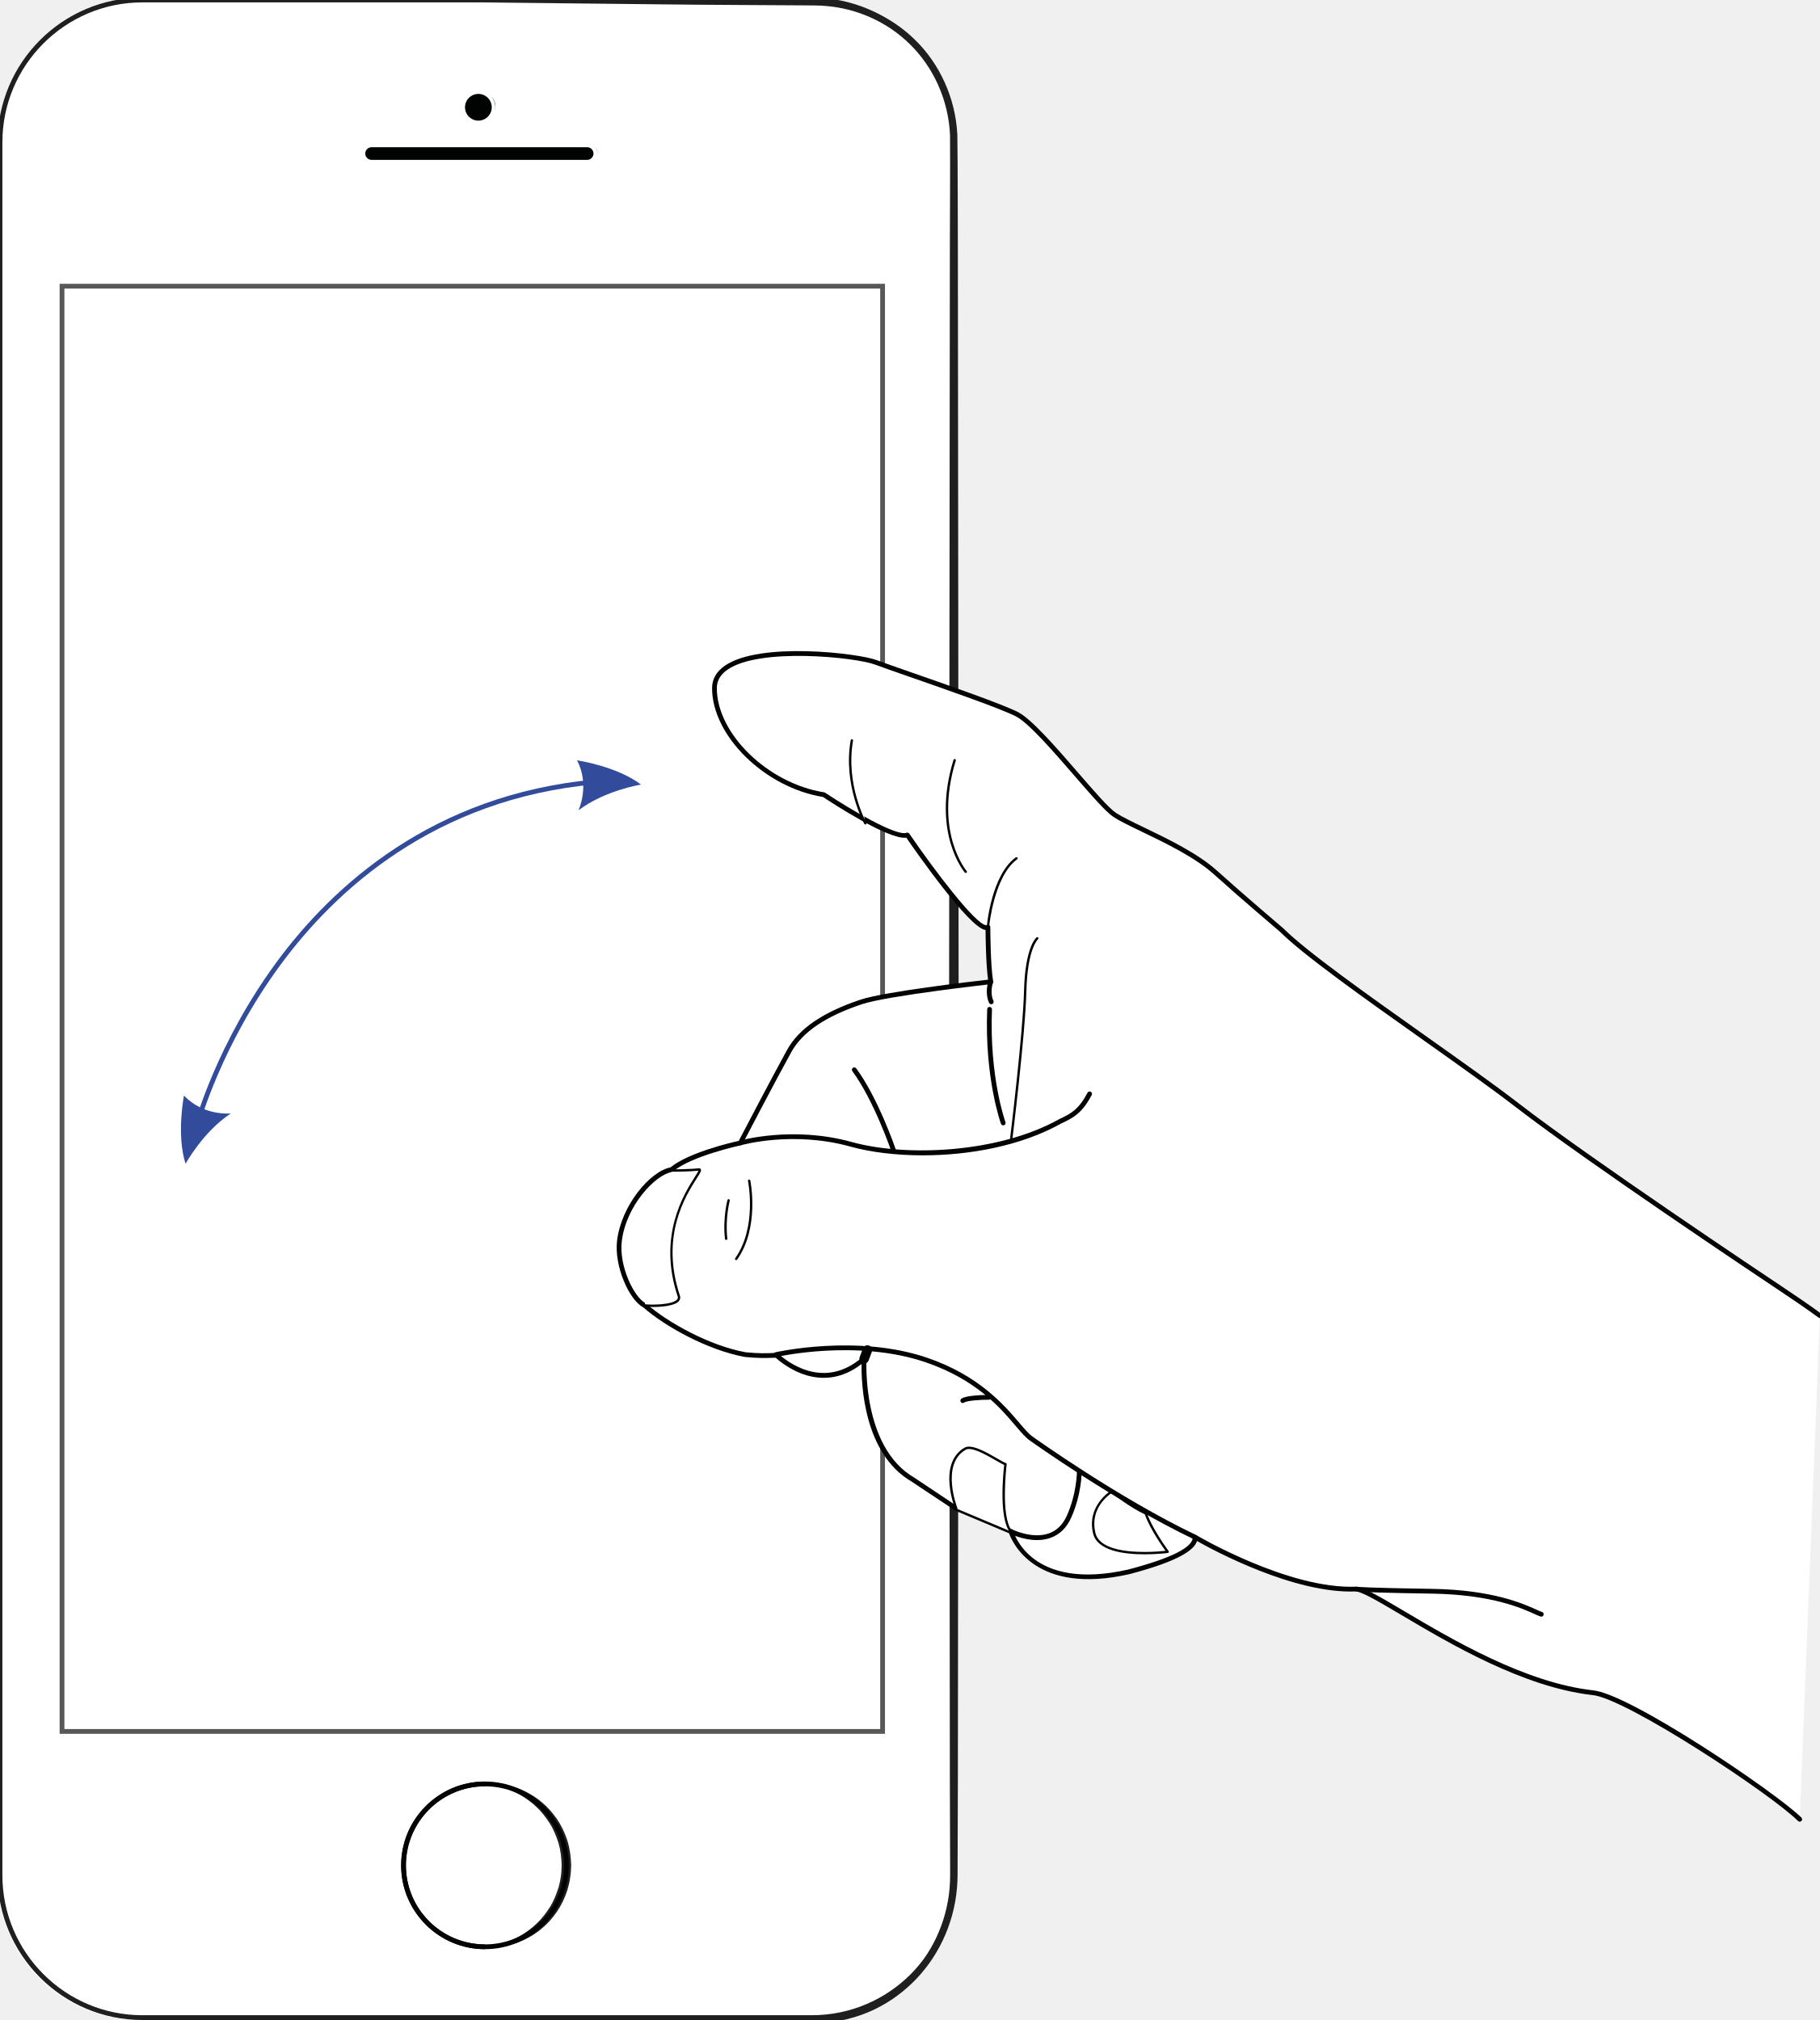
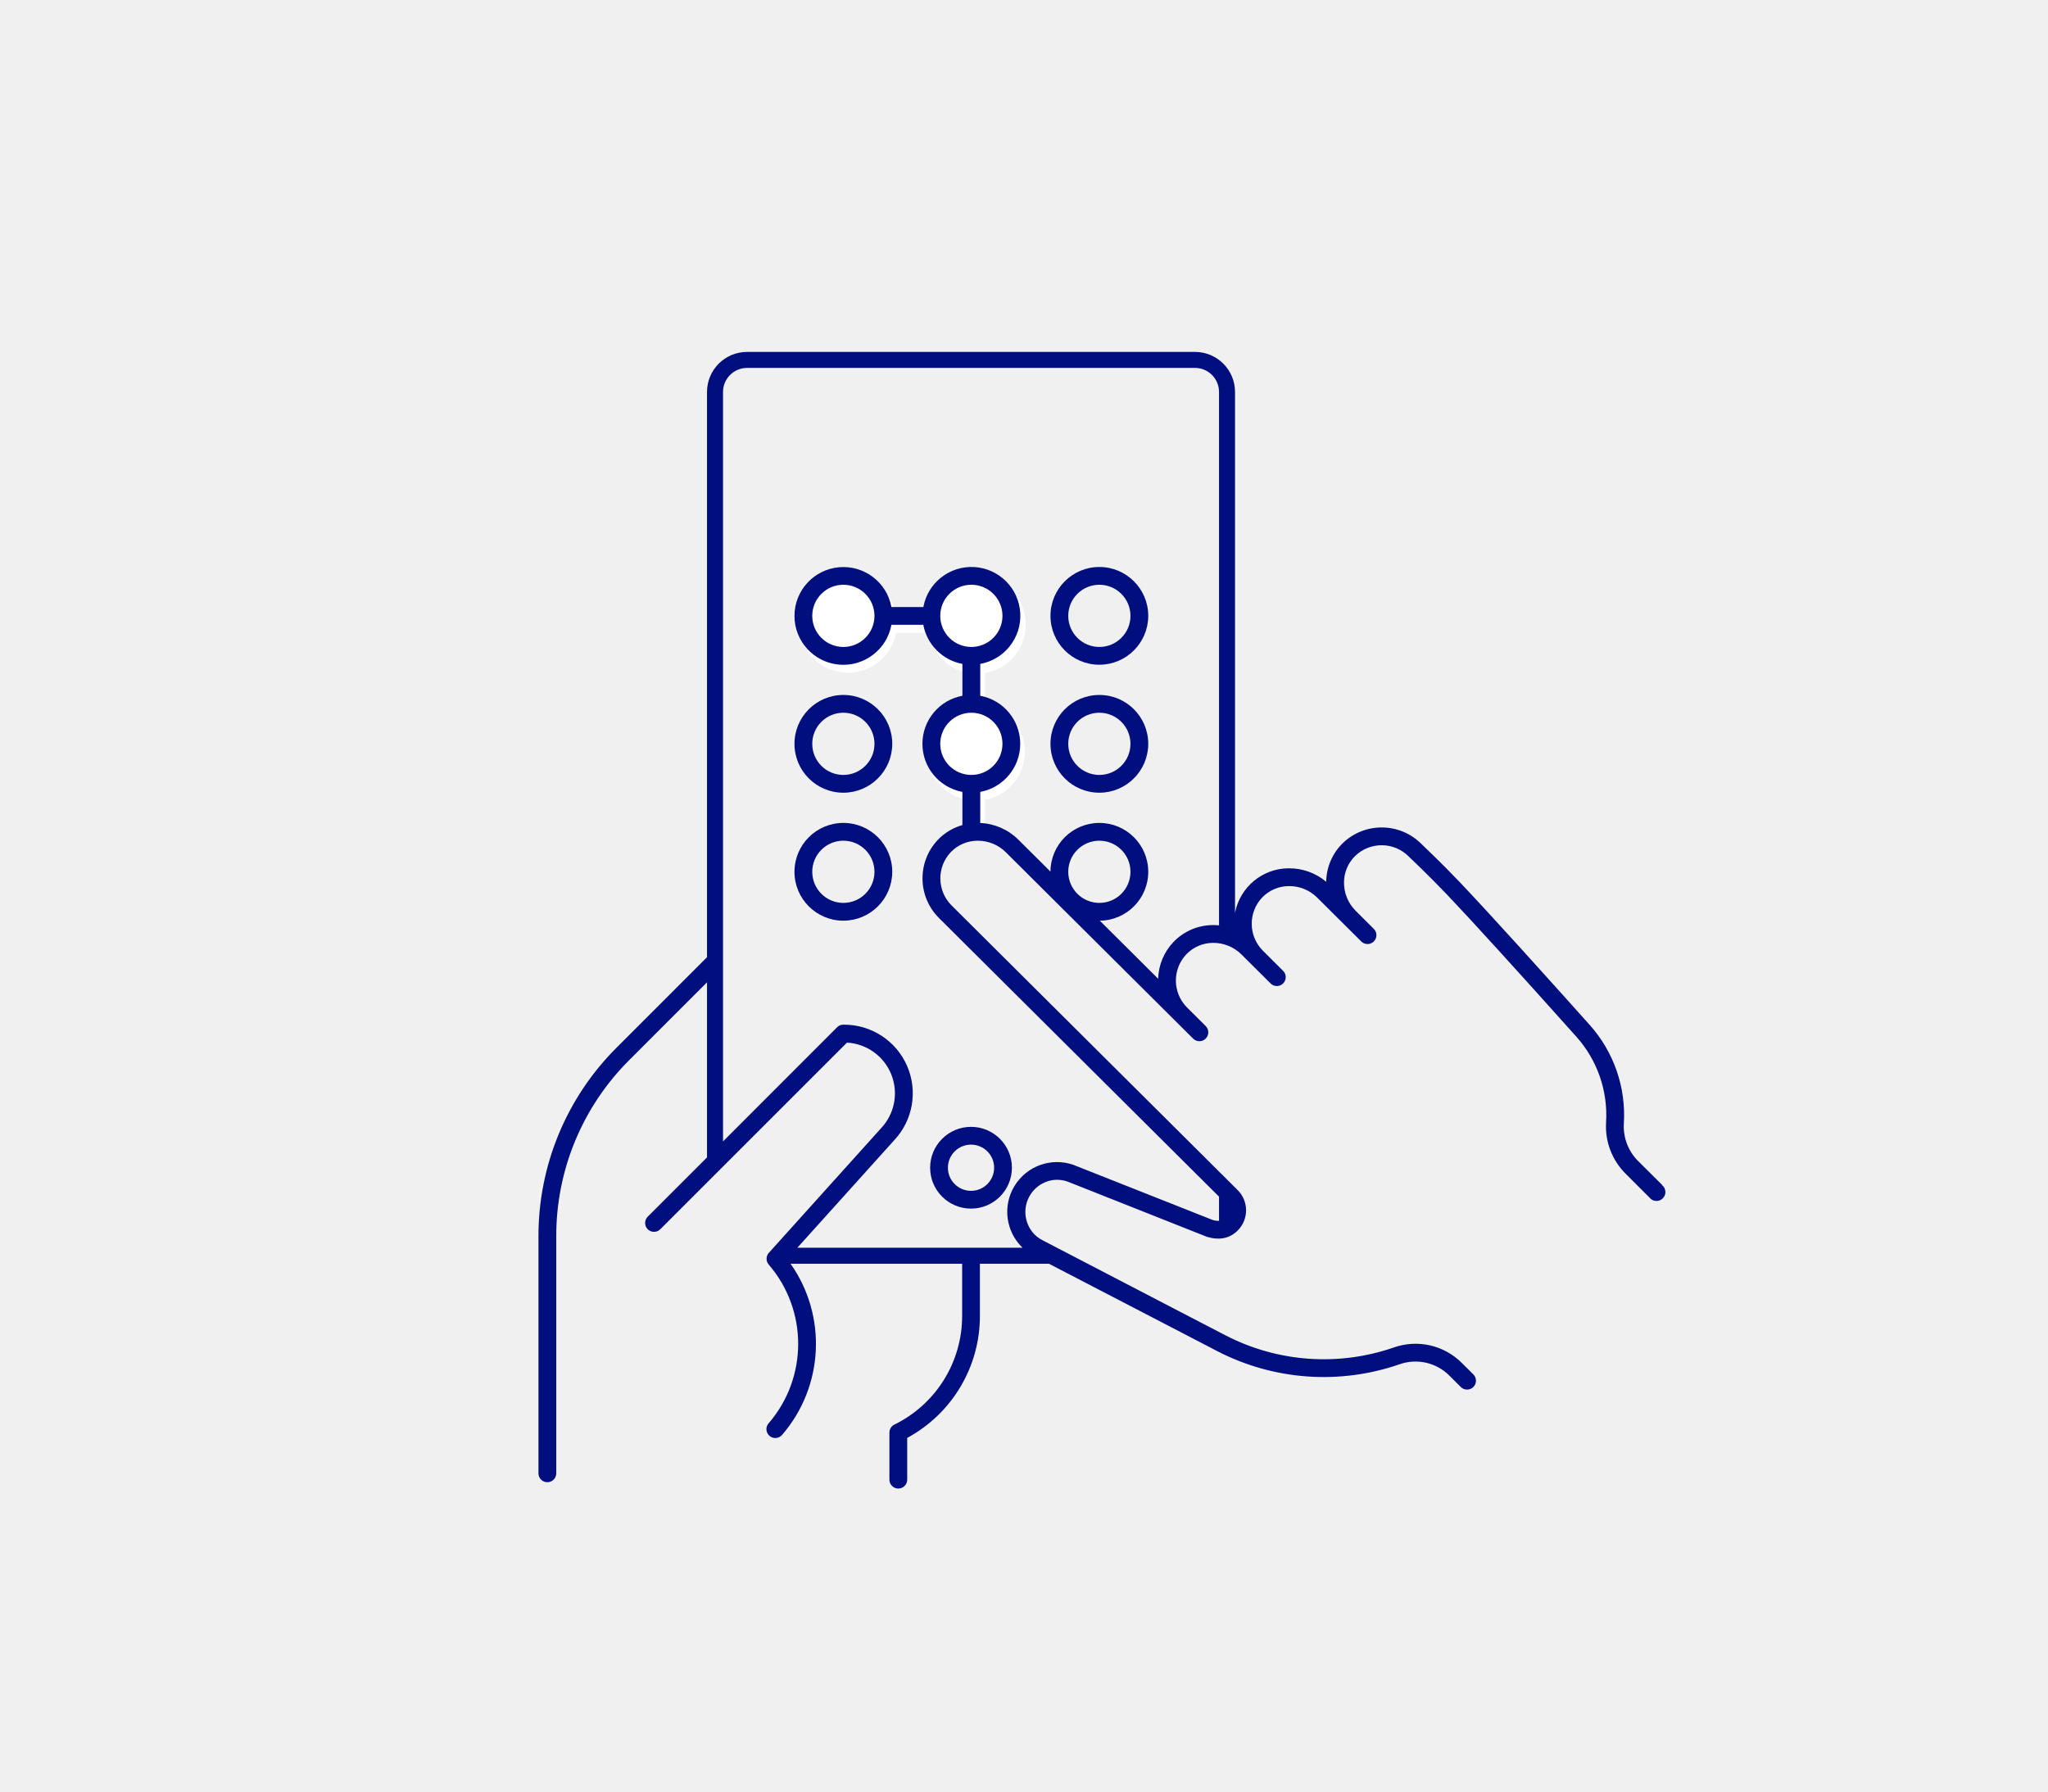
- <svg xmlns="http://www.w3.org/2000/svg" version="1.1" id="Ebene_1" x="0px" y="0px" width="381.464px" height="423.5px" viewBox="0 0 381.464 423.5" enable-background="new 0 0 381.464 423.5" xml:space="preserve">
-   <g>
-     <g>
-       <path fill="#FFFFFF" d="M199.5,393.658c0,16.481-13.361,29.842-29.842,29.842H29.342C12.861,423.5-0.5,410.14-0.5,393.658V30.342    C-0.5,13.861,12.861,0.5,29.342,0.5h140.316c16.481,0,29.842,13.361,29.842,29.842V393.658z" />
-       <path fill="#1F1F1F" d="M170.158,423.5H29.842c-16.73,0-30.342-13.611-30.342-30.342V29.842C-0.5,13.111,13.111-0.5,29.842-0.5    h140.316c16.73,0,30.342,13.611,30.342,30.342v363.316C200.5,409.889,186.889,423.5,170.158,423.5z M29.842,0.5    C13.663,0.5,0.5,13.663,0.5,29.842v363.316c0,16.179,13.163,29.342,29.342,29.342h140.316c16.179,0,29.342-13.163,29.342-29.342    V29.842c0-16.179-13.163-29.342-29.342-29.342H29.842z" />
-     </g>
-     <path fill="#1F1F1F" d="M99.94,0.5c0,0,9.347-0.098,25.705-0.27c8.179-0.07,18.11-0.225,29.502-0.275   c2.848-0.017,5.788-0.034,8.813-0.052c1.513-0.009,3.048-0.018,4.604-0.027c0.783-0.001,1.571-0.003,2.365-0.005l1.187,0.025   l1.227,0.084c6.495,0.505,13.238,3.262,18.388,8.307c5.172,4.986,8.569,12.235,8.939,19.992c0.099,7.632,0.066,15.393,0.107,23.442   c0.017,16.065,0.035,33.007,0.054,50.534c0.034,35.053,0.07,72.442,0.107,109.831c-0.036,37.389-0.072,74.779-0.106,109.831   c-0.019,17.526-0.036,34.469-0.052,50.534c-0.013,4.017-0.024,7.979-0.036,11.881c-0.006,1.951-0.012,3.888-0.018,5.809   c-0.019,1.922,0.044,3.81-0.141,5.773c-0.679,7.736-4.2,14.853-9.371,19.827c-2.575,2.497-5.53,4.495-8.669,5.889   c-3.144,1.378-6.445,2.209-9.706,2.422c-1.642,0.126-3.229,0.077-4.776,0.073c-1.556-0.01-3.09-0.019-4.604-0.027   c-3.026-0.018-5.965-0.035-8.813-0.052c-11.392-0.051-21.324-0.205-29.502-0.275c-16.358-0.172-25.705-0.27-25.705-0.27   s9.347-0.098,25.705-0.27c8.179-0.07,18.11-0.225,29.502-0.275c2.848-0.017,5.788-0.034,8.813-0.052   c1.513-0.009,3.048-0.018,4.604-0.027c1.563-0.016,3.134,0.015,4.679-0.111c3.117-0.223,6.261-1.036,9.251-2.367   c2.986-1.347,5.792-3.27,8.235-5.666c4.906-4.771,8.22-11.592,8.821-18.941c0.164-1.802,0.096-3.733,0.103-5.65   c-0.006-1.921-0.012-3.857-0.018-5.809c-0.012-3.902-0.023-7.864-0.036-11.881c-0.016-16.065-0.033-33.008-0.052-50.534   c-0.034-35.052-0.07-72.441-0.106-109.831c0.037-37.389,0.073-74.778,0.107-109.831c0.019-17.526,0.037-34.468,0.054-50.534   c0.008-8.016,0.083-15.885,0.033-23.367c-0.31-7.383-3.494-14.283-8.389-19.062c-4.872-4.831-11.296-7.507-17.507-8.027   l-1.155-0.088l-1.186-0.032c-0.783-0.007-1.561-0.014-2.333-0.021c-1.556-0.009-3.09-0.018-4.604-0.027   c-3.026-0.018-5.965-0.035-8.813-0.052c-11.392-0.05-21.324-0.205-29.502-0.275C109.288,0.598,99.94,0.5,99.94,0.5z" />
-     <g>
-       <circle fill="#1F1F1F" cx="101.164" cy="22.212" r="3.175" />
-       <path fill="#FFFFFF" d="M101.163,25.887c-2.026,0-3.674-1.648-3.674-3.675s1.648-3.675,3.674-3.675    c2.027,0,3.676,1.648,3.676,3.675S103.19,25.887,101.163,25.887z M101.163,19.537c-1.474,0-2.674,1.2-2.674,2.675    s1.2,2.675,2.674,2.675c1.476,0,2.676-1.2,2.676-2.675S102.639,19.537,101.163,19.537z" />
-     </g>
-     <g>
-       <path fill="#1F1F1F" d="M123.966,33.66h-45.19c-0.962,0-1.75-0.788-1.75-1.75l0,0c0-0.963,0.788-1.75,1.75-1.75h45.19    c0.963,0,1.75,0.787,1.75,1.75l0,0C125.716,32.872,124.929,33.66,123.966,33.66z" />
-       <path fill="#FFFFFF" d="M123.966,34.16h-45.19c-1.241,0-2.25-1.009-2.25-2.25s1.009-2.25,2.25-2.25h45.19    c1.241,0,2.25,1.009,2.25,2.25S125.207,34.16,123.966,34.16z M78.775,30.66c-0.689,0-1.25,0.561-1.25,1.25s0.561,1.25,1.25,1.25    h45.19c0.689,0,1.25-0.561,1.25-1.25s-0.561-1.25-1.25-1.25H78.775z" />
-     </g>
-     <g>
-       <circle fill="#010202" cx="100.273" cy="22.492" r="3.175" />
-       <path fill="#FFFFFF" d="M100.273,26.039c-1.956,0-3.548-1.591-3.548-3.547c0-1.957,1.592-3.549,3.548-3.549    s3.548,1.592,3.548,3.549C103.821,24.448,102.229,26.039,100.273,26.039z M100.273,19.689c-1.545,0-2.802,1.257-2.802,2.803    c0,1.544,1.257,2.801,2.802,2.801s2.802-1.256,2.802-2.801C103.075,20.947,101.818,19.689,100.273,19.689z" />
-     </g>
-     <g>
-       <path fill="#010202" d="M123.076,33.939h-45.19c-0.963,0-1.75-0.787-1.75-1.75l0,0c0-0.963,0.787-1.75,1.75-1.75h45.19    c0.962,0,1.75,0.787,1.75,1.75l0,0C124.826,33.152,124.038,33.939,123.076,33.939z" />
-       <path fill="#FFFFFF" d="M123.076,34.366h-45.19c-1.2,0-2.176-0.976-2.176-2.176s0.976-2.176,2.176-2.176h45.19    c1.2,0,2.176,0.976,2.176,2.176S124.276,34.366,123.076,34.366z M77.886,30.866c-0.73,0-1.324,0.594-1.324,1.324    s0.594,1.324,1.324,1.324h45.19c0.73,0,1.324-0.594,1.324-1.324s-0.594-1.324-1.324-1.324H77.886z" />
-     </g>
-     <g>
-       <path fill="#1F1F1F" d="M101.655,374.006c0,0,0.21-0.008,0.604-0.023c0.396,0.008,0.969-0.094,1.711-0.001    c0.374,0.031,0.788,0.065,1.238,0.104c0.443,0.084,0.923,0.176,1.436,0.272c0.511,0.11,1.037,0.298,1.605,0.46    c0.563,0.177,1.119,0.457,1.723,0.702c0.574,0.3,1.18,0.612,1.778,0.982c0.576,0.402,1.201,0.79,1.755,1.299    c1.179,0.937,2.242,2.143,3.188,3.493c0.938,1.362,1.688,2.919,2.228,4.576c0.512,1.671,0.755,3.438,0.806,5.209    c-0.066,0.95-0.046,1.666-0.227,2.615c-0.108,0.913-0.353,1.752-0.578,2.594c-0.536,1.659-1.29,3.216-2.227,4.577    c-0.946,1.352-2.008,2.559-3.188,3.495c-0.554,0.509-1.18,0.895-1.755,1.299c-0.599,0.369-1.205,0.683-1.779,0.982    c-0.604,0.244-1.161,0.524-1.724,0.702c-0.569,0.161-1.095,0.349-1.606,0.458c-0.513,0.098-0.992,0.189-1.436,0.273    c-0.448,0.037-0.86,0.071-1.231,0.103c-0.737,0.092-1.327-0.009-1.719-0.002c-0.394-0.016-0.604-0.023-0.604-0.023    s0.208-0.029,0.6-0.085c0.388-0.072,0.963-0.095,1.669-0.284c0.352-0.083,0.742-0.175,1.167-0.275    c0.413-0.136,0.858-0.282,1.335-0.439c0.472-0.163,0.949-0.405,1.461-0.62c0.506-0.23,1.008-0.538,1.544-0.819    c1.025-0.654,2.099-1.413,3.082-2.383c1.021-0.929,1.892-2.103,2.708-3.343c0.808-1.258,1.373-2.696,1.853-4.172    c0.188-0.756,0.399-1.518,0.475-2.269c0.149-0.693,0.129-1.663,0.18-2.384c-0.028-1.578-0.219-3.155-0.654-4.652    c-0.477-1.477-1.045-2.915-1.852-4.173c-0.816-1.24-1.685-2.416-2.707-3.344c-0.984-0.969-2.057-1.73-3.083-2.384    c-0.537-0.28-1.039-0.587-1.545-0.818c-0.512-0.215-0.99-0.457-1.461-0.62c-0.477-0.157-0.923-0.304-1.335-0.439    c-0.422-0.1-0.81-0.191-1.16-0.273c-0.701-0.189-1.292-0.213-1.677-0.285C101.863,374.035,101.655,374.006,101.655,374.006z" />
-       <g>
-         <path fill="#FFFFFF" d="M101.655,408.152c-9.429,0-17.072-7.645-17.072-17.072c0-9.43,7.644-17.074,17.072-17.074" />
-         <path fill="#1F1F1F" d="M101.655,408.652c-9.689,0-17.572-7.883-17.572-17.572c0-9.69,7.883-17.574,17.572-17.574v1     c-9.138,0-16.572,7.436-16.572,16.574c0,9.138,7.434,16.572,16.572,16.572V408.652z" />
-       </g>
-     </g>
-     <path fill="#585857" d="M185.5,363.5h-173v-304h173V363.5z M13.5,362.5h171v-302h-171V362.5z" />
-     <g>
-       <path fill="#010202" d="M101.655,408.652c-9.69,0-17.573-7.883-17.573-17.572c0-9.69,7.883-17.574,17.573-17.574    s17.573,7.884,17.573,17.574C119.229,400.77,111.345,408.652,101.655,408.652z M101.655,374.506    c-9.139,0-16.573,7.436-16.573,16.574c0,9.138,7.435,16.572,16.573,16.572s16.573-7.435,16.573-16.572    C118.229,381.941,110.794,374.506,101.655,374.506z" />
-     </g>
-     <g>
-       <path fill="#FFFFFF" d="M381.464,275.825c0,0-2.414-1.81-7.844-5.43c-11.147-7.432-42.238-28.36-55.513-38.618    c-13.275-10.259-41.635-28.965-49.481-36.81c0,0-7.844-6.637-13.877-12.067c-6.033-5.43-17.5-9.654-21.12-12.068    c-3.621-2.412-15.688-18.703-20.515-21.117c-4.828-2.416-24.74-9.053-29.568-10.863c-4.826-1.81-33.79-4.827-33.79,5.432    c0,10.258,11.464,20.518,22.93,22.326c0,0,14.48,9.652,17.498,8.447c0,0,14.48,21.118,16.896,19.309c0,0,0,7.844,0.604,11.466    c0,0-21.723,2.413-27.152,4.223c-5.433,1.812-12.068,4.829-15.086,10.26c-3.018,5.43-10.258,19.309-10.258,19.309    s-10.459,2.23-14.425,5.589c-3.956,0.661-10.03,7.634-10.919,14.928c-0.651,5.347,2.599,12.232,5.267,13.525    c4.479,3.961,13.43,8.946,21.104,10.334c4.593,0.46,6.39-0.018,6.66,0.229c1.805,1.658,9.861,7.998,18.26,0.652    c0,0-1.207,18.704,10.258,25.342c5.429,3.619,9.051,6.034,9.051,6.034l11.464,4.827c0,0,3.622,13.275,24.741,8.448    c11.465-3.018,13.878-5.431,13.878-7.241c0,0,19.309,11.464,33.791,10.861c4.828,0.603,28.362,19.309,49.48,21.722    c7.24,0.604,38.014,21.12,43.443,26.552" />
-       <path fill="#020303" d="M377.239,381.924c-0.128,0-0.256-0.049-0.354-0.146c-5.661-5.663-36.194-25.829-43.132-26.407    c-14.459-1.651-29.804-10.737-39.958-16.75c-4.523-2.678-8.096-4.793-9.542-4.974c-12.925,0.555-29.879-8.605-33.351-10.563    c-0.537,1.69-3.192,4.052-14.13,6.931c-19.755,4.522-24.626-6.745-25.271-8.559l-11.255-4.739l-9.134-6.079    c-10.073-5.831-10.588-20.46-10.52-24.667c-8.436,6.511-16.289,0.229-17.991-1.313c-0.137-0.01-0.466,0-0.785,0.013    c-0.98,0.04-2.806,0.111-5.654-0.174c-7.789-1.406-16.777-6.403-21.335-10.413c-2.911-1.491-6.136-8.625-5.481-14.004    c0.893-7.326,6.859-14.482,11.196-15.336c3.795-3.113,12.718-5.204,14.309-5.559c0.915-1.753,7.371-14.102,10.156-19.113    c2.463-4.434,7.489-7.865,15.365-10.491c5.015-1.671,23.335-3.801,26.738-4.188c-0.442-3.184-0.517-8.608-0.528-10.424    c-0.031-0.003-0.062-0.007-0.095-0.013c-3.443-0.567-14.503-16.405-16.521-19.333c-3.676,0.504-15.658-7.335-17.467-8.537    c-12.178-1.975-23.243-12.817-23.243-22.803c0-1.897,0.9-3.483,2.675-4.713c7.374-5.11,28.014-2.603,31.791-1.187    c1.415,0.531,4.188,1.497,7.398,2.617c7.926,2.763,18.782,6.548,22.218,8.268c2.85,1.425,8.033,7.409,12.607,12.688    c3.326,3.839,6.467,7.465,7.961,8.46c1.202,0.802,3.348,1.835,5.833,3.033c5.039,2.428,11.31,5.449,15.345,9.08    c5.958,5.363,13.786,11.991,13.865,12.057c4.874,4.871,17.543,13.85,29.795,22.533c7.523,5.332,14.63,10.369,19.669,14.263    c14.734,11.386,51.357,35.846,55.484,38.598c5.379,3.586,7.842,5.428,7.866,5.445c0.221,0.166,0.266,0.479,0.101,0.7    c-0.167,0.222-0.48,0.266-0.7,0.101c-0.024-0.019-2.47-1.846-7.821-5.414c-4.13-2.754-40.779-27.231-55.541-38.639    c-5.022-3.881-12.121-8.912-19.636-14.238c-12.286-8.707-24.99-17.711-29.894-22.613c-0.048-0.038-7.888-6.676-13.858-12.049    c-3.928-3.535-10.128-6.522-15.109-8.922c-2.519-1.213-4.693-2.261-5.953-3.102c-1.606-1.07-4.645-4.577-8.162-8.637    c-4.513-5.209-9.627-11.112-12.299-12.449c-3.379-1.691-14.199-5.463-22.101-8.218c-3.216-1.122-5.994-2.09-7.42-2.625    c-3.976-1.492-24.066-3.643-30.87,1.072c-1.51,1.046-2.245,2.319-2.245,3.891c0,9.568,10.728,19.974,22.508,21.833    c0.071,0.011,0.139,0.038,0.199,0.078c5.514,3.675,15.011,9.2,17.035,8.399c0.217-0.087,0.465-0.011,0.598,0.182    c5.142,7.5,13.662,18.8,16.053,19.195c0.069,0.011,0.117,0.007,0.13-0.003c0.15-0.113,0.354-0.132,0.523-0.047    c0.169,0.085,0.276,0.258,0.276,0.447c0,0.078,0.007,7.844,0.597,11.384c0.022,0.135-0.012,0.274-0.095,0.384    c-0.082,0.109-0.207,0.18-0.343,0.195c-0.217,0.024-21.732,2.428-27.05,4.2c-7.627,2.543-12.471,5.824-14.807,10.029    c-2.98,5.361-10.179,19.158-10.251,19.297c-0.069,0.132-0.193,0.227-0.339,0.258c-0.104,0.021-10.382,2.243-14.206,5.481    c-0.069,0.058-0.152,0.097-0.241,0.111c-3.509,0.586-9.601,7.075-10.505,14.495c-0.649,5.33,2.65,11.882,4.989,13.015    c0.041,0.021,0.079,0.046,0.113,0.075c4.441,3.928,13.262,8.843,20.861,10.217c2.74,0.273,4.453,0.206,5.476,0.164    c0.834-0.032,1.176-0.047,1.432,0.187c1.495,1.373,9.358,7.85,17.594,0.646c0.151-0.135,0.369-0.163,0.55-0.072    c0.181,0.089,0.291,0.278,0.278,0.48c-0.012,0.184-1.051,18.474,10.01,24.877l9.077,6.051l11.381,4.782    c0.141,0.06,0.247,0.181,0.288,0.328c0.144,0.522,3.777,12.747,24.147,8.094c8.945-2.354,13.489-4.629,13.489-6.754    c0-0.18,0.097-0.346,0.253-0.435c0.155-0.09,0.349-0.088,0.502,0.005c0.192,0.113,19.369,11.403,33.516,10.791    c1.735,0.21,5.207,2.266,10.011,5.109c10.08,5.969,25.314,14.989,39.547,16.615c7.713,0.643,38.63,21.583,43.74,26.695    c0.195,0.195,0.195,0.512,0,0.707C377.495,381.875,377.367,381.924,377.239,381.924z" />
-     </g>
-     <g>
-       <path fill="#FFFFFF" d="M284.315,333.15c0,0,0.63,0.228,15.791,0.458c15.158,0.229,21.357,4.364,22.965,4.823" />
-       <path fill="#020303" d="M323.071,338.932c-0.045,0-0.092-0.006-0.138-0.02c-0.304-0.087-0.714-0.272-1.282-0.529    c-2.704-1.223-9.036-4.086-21.553-4.274c-9.546-0.146-15.51-0.327-15.953-0.487c-0.26-0.095-0.395-0.381-0.301-0.641    c0.088-0.242,0.349-0.377,0.587-0.316c0.166,0.028,1.831,0.233,15.683,0.444c12.724,0.191,19.188,3.115,21.949,4.363    c0.509,0.23,0.911,0.412,1.146,0.479c0.265,0.075,0.419,0.353,0.343,0.618C323.489,338.789,323.289,338.932,323.071,338.932z" />
-     </g>
-     <g>
-       <path fill="#FFFFFF" d="M140.825,245.412c0,0,3.558,0,5.625-0.229c2.068-0.231-9.877,9.646-4.135,26.641    c0.46,2.068-5.827,2.068-7.206,1.84" />
-       <path fill="#020303" d="M136.906,274.013c-0.822,0-1.504-0.047-1.838-0.102c-0.136-0.023-0.228-0.151-0.206-0.288    c0.022-0.136,0.149-0.225,0.288-0.206c1.302,0.217,5.724,0.144,6.742-0.932c0.174-0.184,0.23-0.376,0.179-0.606    c-4.315-12.768,1.4-21.727,3.552-25.1c0.338-0.53,0.686-1.076,0.79-1.336c-2.123,0.216-5.553,0.219-5.588,0.219    c-0.138,0-0.25-0.112-0.25-0.25s0.112-0.25,0.25-0.25c0.036,0,3.568-0.003,5.598-0.227c0.272-0.033,0.403,0.077,0.463,0.175    c0.195,0.313-0.087,0.756-0.841,1.938c-2.315,3.63-7.738,12.131-3.493,24.696c0.094,0.417-0.011,0.783-0.297,1.085    C141.364,273.771,138.773,274.013,136.906,274.013z" />
-     </g>
-     <g>
-       <path fill="#FFFFFF" d="M200.441,316.255c0,0-3.691-9.288,1.822-12.505c1.837-1.146,7.12,2.758,8.497,3.217    c0,0-1.384,11.005,1.145,14.115" />
-       <path fill="#020303" d="M211.905,321.332c-0.072,0-0.145-0.031-0.194-0.093c-2.409-2.963-1.401-12.569-1.222-14.109    c-0.417-0.178-1.027-0.529-1.771-0.958c-2.042-1.178-5.132-2.951-6.322-2.21c-5.271,3.075-1.759,12.109-1.723,12.2    c0.051,0.129-0.012,0.274-0.141,0.325c-0.13,0.05-0.273-0.013-0.324-0.14c-0.038-0.097-0.939-2.388-1.173-5.117    c-0.314-3.668,0.758-6.329,3.102-7.696c1.445-0.901,4.558,0.895,6.831,2.205c0.81,0.467,1.509,0.87,1.871,0.99    c0.113,0.038,0.184,0.15,0.169,0.269c-0.014,0.109-1.342,10.935,1.091,13.927c0.087,0.106,0.07,0.264-0.037,0.352    C212.017,321.313,211.961,321.332,211.905,321.332z" />
-     </g>
-     <g>
-       <path fill="#FFFFFF" d="M244.754,325.34c0,0-14.011,1.84-15.39-3.905c-1.377-5.74,3.676-8.728,3.676-8.728    s3.675,2.987,7.119,4.595C240.159,317.302,241.079,320.289,244.754,325.34z" />
-       <path fill="#020303" d="M239.933,325.87c-4.453,0-9.943-0.759-10.812-4.377c-1.403-5.853,3.739-8.971,3.792-9.001    c0.091-0.053,0.205-0.045,0.284,0.021c0.037,0.03,3.691,2.987,7.067,4.562c0.064,0.03,0.112,0.085,0.134,0.152    c0.009,0.03,0.957,3.017,4.558,7.965c0.052,0.071,0.062,0.165,0.027,0.246c-0.034,0.081-0.109,0.138-0.197,0.149    C244.765,325.591,242.604,325.87,239.933,325.87z M233.023,313.014c-0.816,0.537-4.619,3.347-3.416,8.362    c0.792,3.302,6.052,3.994,10.325,3.994c1.947,0,3.619-0.15,4.369-0.229c-3.123-4.359-4.151-7.09-4.347-7.658    C236.93,316.049,233.725,313.568,233.023,313.014z" />
-     </g>
-     <g>
-       <path fill="#FFFFFF" d="M155.187,239.622c0,0,10.787-3.165,23.188,0.279c12.403,3.446,31.62,2.062,43.869-4.824    c2.527-1.169,4.241-2.12,6.149-5.741" />
-       <path fill="#020303" d="M193.425,242.221c-5.659,0-10.951-0.661-15.184-1.838c-12.11-3.361-22.807-0.312-22.914-0.281    c-0.263,0.078-0.543-0.074-0.621-0.339s0.074-0.543,0.339-0.62c0.109-0.031,11.068-3.166,23.463,0.277    c11.51,3.197,30.926,2.284,43.49-4.778c2.501-1.159,4.106-2.035,5.952-5.539c0.129-0.245,0.434-0.336,0.676-0.209    c0.244,0.129,0.338,0.432,0.209,0.676c-1.956,3.712-3.716,4.729-6.382,5.962C214.07,240.245,203.2,242.221,193.425,242.221z" />
-     </g>
-     <path fill="#020303" d="M250.524,322.789c-0.072,0-0.146-0.016-0.215-0.049c-16.358-7.803-34.148-20.522-34.326-20.65   c-0.917-0.588-1.888-1.727-3.116-3.169c-3.28-3.851-8.238-9.67-18.807-13.302c-14.397-4.945-31.137-1.172-31.305-1.134   c-0.272,0.063-0.538-0.105-0.6-0.375c-0.062-0.269,0.105-0.537,0.375-0.6c0.17-0.04,17.189-3.877,31.855,1.163   c10.827,3.721,16.096,9.904,19.244,13.599c1.175,1.379,2.103,2.468,2.916,2.99c0.198,0.142,17.919,12.812,34.194,20.575   c0.25,0.119,0.355,0.417,0.236,0.666C250.89,322.685,250.711,322.789,250.524,322.789z" />
-     <g>
-       <path fill="#FFFFFF" d="M187.333,241.278c0,0-3.675-10.794-8.268-16.996" />
-       <path fill="#020303" d="M187.333,241.778c-0.208,0-0.402-0.131-0.473-0.339c-0.037-0.107-3.704-10.793-8.196-16.859    c-0.164-0.223-0.118-0.535,0.104-0.699s0.535-0.117,0.699,0.104c4.586,6.194,8.188,16.689,8.339,17.133    c0.089,0.262-0.051,0.546-0.312,0.635C187.441,241.77,187.386,241.778,187.333,241.778z" />
-     </g>
-     <g>
-       <path fill="#FFFFFF" d="M211.909,239.212c0,0,2.758-22.28,2.984-31.467c0.23-9.187,2.527-11.023,2.527-11.023" />
-       <path fill="#020303" d="M211.909,239.462c-0.01,0-0.021-0.001-0.03-0.002c-0.138-0.017-0.234-0.142-0.218-0.278    c0.027-0.223,2.759-22.374,2.982-31.443c0.23-9.197,2.523-11.134,2.621-11.212c0.107-0.085,0.265-0.068,0.352,0.039    c0.086,0.108,0.068,0.265-0.039,0.352c-0.021,0.017-2.211,1.943-2.434,10.834c-0.225,9.093-2.959,31.268-2.986,31.491    C212.142,239.369,212.034,239.462,211.909,239.462z" />
-     </g>
-     <g>
-       <path fill="#FFFFFF" d="M207.683,205.831c0,0-0.826,2.144,0.093,4.213" />
-       <path fill="#020303" d="M207.775,210.544c-0.191,0-0.374-0.111-0.457-0.297c-0.991-2.233-0.139-4.5-0.103-4.596    c0.101-0.258,0.385-0.383,0.646-0.287c0.257,0.099,0.386,0.387,0.288,0.645c-0.007,0.02-0.737,1.985,0.083,3.831    c0.112,0.252-0.002,0.548-0.254,0.66C207.912,210.53,207.844,210.544,207.775,210.544z" />
-     </g>
-     <g>
-       <path fill="#FFFFFF" d="M207.079,194.365c0,0,0.926-10.737,5.979-14.41" />
-       <path fill="#020303" d="M207.079,194.615c-0.007,0-0.015,0-0.021-0.001c-0.138-0.012-0.239-0.133-0.228-0.271    c0.038-0.443,0.994-10.894,6.081-14.591c0.112-0.083,0.269-0.057,0.35,0.055c0.081,0.112,0.057,0.268-0.055,0.349    c-4.905,3.564-5.869,14.123-5.878,14.229C207.317,194.517,207.208,194.615,207.079,194.615z" />
-     </g>
-     <g>
-       <path fill="#FFFFFF" d="M202.427,182.769c0,0-7.02-8.195-2.322-23.389" />
-       <path fill="#020303" d="M202.427,183.019c-0.07,0-0.141-0.03-0.189-0.087c-0.073-0.085-1.804-2.135-2.973-6.088    c-1.075-3.635-1.844-9.628,0.601-17.537c0.041-0.132,0.178-0.207,0.313-0.165c0.132,0.041,0.205,0.181,0.165,0.312    c-2.403,7.774-1.657,13.654-0.608,17.219c1.137,3.861,2.864,5.914,2.882,5.934c0.089,0.105,0.077,0.263-0.028,0.353    C202.542,182.999,202.484,183.019,202.427,183.019z" />
-     </g>
-     <g>
-       <path fill="#FFFFFF" d="M181.384,172.61c0,0-4.48-7.981-2.826-17.374" />
-       <path fill="#020303" d="M181.384,172.86c-0.087,0-0.172-0.046-0.218-0.127c-0.045-0.081-4.505-8.168-2.854-17.54    c0.024-0.136,0.156-0.229,0.29-0.203c0.136,0.024,0.227,0.153,0.203,0.29c-1.62,9.198,2.754,17.129,2.798,17.208    c0.068,0.121,0.025,0.273-0.095,0.34C181.467,172.85,181.425,172.86,181.384,172.86z" />
-     </g>
-     <g>
-       <path fill="#FFFFFF" d="M210.283,235.435c0,0-3.431-9.34-2.858-23.827" />
-       <path fill="#020303" d="M210.283,235.935c-0.204,0-0.396-0.125-0.47-0.327c-0.034-0.095-3.458-9.601-2.889-24.02    c0.011-0.275,0.209-0.501,0.52-0.48c0.276,0.011,0.491,0.243,0.48,0.519c-0.562,14.207,2.794,23.543,2.828,23.636    c0.095,0.259-0.038,0.546-0.298,0.642C210.398,235.925,210.341,235.935,210.283,235.935z" />
-     </g>
-     <g>
-       <path fill="#FFFFFF" d="M157.031,247.546c0,0,2.023,9.692-2.722,16.39" />
-       <path fill="#020303" d="M154.31,264.186c-0.05,0-0.101-0.015-0.145-0.046c-0.113-0.08-0.139-0.236-0.06-0.349    c4.629-6.533,2.701-16.099,2.681-16.194c-0.028-0.135,0.059-0.268,0.193-0.296c0.137-0.021,0.268,0.059,0.296,0.194    c0.021,0.098,1.991,9.876-2.762,16.585C154.465,264.148,154.388,264.186,154.31,264.186z" />
-     </g>
-     <g>
-       <path fill="#FFFFFF" d="M152.723,251.659c0,0-1.012,3.76-0.51,8.049" />
-       <path fill="#020303" d="M152.212,259.958c-0.125,0-0.233-0.094-0.248-0.221c-0.501-4.287,0.507-8.105,0.517-8.144    c0.036-0.133,0.173-0.21,0.306-0.176c0.133,0.036,0.212,0.173,0.176,0.306c-0.01,0.038-0.993,3.767-0.502,7.955    c0.016,0.138-0.083,0.262-0.219,0.277C152.232,259.957,152.222,259.958,152.212,259.958z" />
-     </g>
-     <g>
-       <path fill="#FFFFFF" d="M211.905,321.082c0,0,8.791,4.438,12.171-3.102c2.163-4.827,2.163-9.485,2.163-9.485" />
-       <path fill="#020303" d="M217.358,322.882c-2.953,0-5.537-1.282-5.679-1.354c-0.246-0.124-0.345-0.425-0.221-0.671    s0.425-0.347,0.671-0.222c0.041,0.021,4.226,2.09,7.735,0.842c1.654-0.588,2.917-1.834,3.755-3.701    c2.095-4.676,2.119-9.235,2.119-9.281c0-0.276,0.224-0.5,0.5-0.5s0.5,0.224,0.5,0.5c0,0.194-0.025,4.821-2.207,9.689    c-0.954,2.129-2.413,3.555-4.337,4.236C219.257,322.755,218.289,322.882,217.358,322.882z" />
-     </g>
-     <g>
-       <line fill="#FFFFFF" x1="181.133" y1="284.879" x2="181.816" y2="283.04" />
-       <path fill="#020303" d="M181.133,285.879c-0.116,0-0.233-0.02-0.349-0.062c-0.518-0.192-0.781-0.769-0.589-1.286l0.684-1.839    c0.193-0.518,0.768-0.782,1.286-0.589c0.518,0.192,0.781,0.769,0.589,1.286l-0.684,1.839    C181.92,285.63,181.539,285.879,181.133,285.879z" />
-     </g>
-     <path fill="#FFFFFF" stroke="#020303" stroke-width="2" stroke-linecap="round" stroke-linejoin="round" d="M144.26,242.941" />
-     <g>
-       <path fill="#FFFFFF" d="M207.315,292.956c0,0-4.594,0-5.512,0.69" />
-       <path fill="#020303" d="M201.804,294.146c-0.151,0-0.302-0.068-0.399-0.199c-0.166-0.221-0.122-0.534,0.099-0.7    c1.001-0.753,5.018-0.791,5.812-0.791c0.276,0,0.5,0.224,0.5,0.5s-0.224,0.5-0.5,0.5c-1.838,0-4.671,0.184-5.211,0.59    C202.015,294.114,201.909,294.146,201.804,294.146z" />
-     </g>
-     <path fill="#324C9B" d="M41.855,235.655l-0.966-0.26c0.044-0.165,4.573-16.696,17.117-33.729   c11.587-15.734,32.578-35.141,66.775-38.241l0.09,0.996c-33.826,3.066-54.594,22.269-66.06,37.837   C46.377,219.143,41.899,235.492,41.855,235.655z" />
-     <path fill="#324C9B" d="M134.364,164.489c0,0-7.534,1.191-13.11,5.391c0,0,2.458-5.196-0.302-10.475   C120.952,159.405,129.243,160.613,134.364,164.489z" />
-     <path fill="#324C9B" d="M38.896,243.993c0,0,3.642-6.697,9.474-10.551c0,0-5.734,0.587-9.807-3.761   C38.562,229.682,36.938,237.887,38.896,243.993z" />
-   </g>
+ <svg xmlns="http://www.w3.org/2000/svg" id="OUTLINES" viewBox="0 0 1152 1008">
+   <defs>
+     <style>.cls-1{fill:#fff;}.cls-2{fill:#000f7d;}</style>
+   </defs>
+   <circle class="cls-1" cx="549.5" cy="351.5" r="22.5" />
+   <path class="cls-1" d="M549.5,379A27.5,27.5,0,1,1,577,351.5,27.53,27.53,0,0,1,549.5,379Zm0-45A17.5,17.5,0,1,0,567,351.5,17.52,17.52,0,0,0,549.5,334Z" />
+   <circle class="cls-1" cx="477" cy="351" r="22.5" />
+   <path class="cls-1" d="M477,378.5A27.5,27.5,0,1,1,504.5,351,27.53,27.53,0,0,1,477,378.5Zm0-45A17.5,17.5,0,1,0,494.5,351,17.52,17.52,0,0,0,477,333.5Z" />
+   <circle class="cls-1" cx="549" cy="423" r="22.5" />
+   <path class="cls-1" d="M549,450.5A27.5,27.5,0,1,1,576.5,423,27.53,27.53,0,0,1,549,450.5Zm0-45A17.5,17.5,0,1,0,566.5,423,17.52,17.52,0,0,0,549,405.5Z" />
+   <path class="cls-1" d="M526.5,356h-27a5,5,0,0,1,0-10h27a5,5,0,0,1,0,10Z" />
+   <path class="cls-1" d="M549,405.5a5,5,0,0,1-5-5v-27a5,5,0,0,1,10,0v27A5,5,0,0,1,549,405.5Z" />
+   <path class="cls-1" d="M549,473a5,5,0,0,1-5-5V445.5a5,5,0,0,1,10,0V468A5,5,0,0,1,549,473Z" />
+   <path class="cls-2" d="M505.3,837.5a5,5,0,0,1-5-5V806a5,5,0,0,1,2.78-4.48,68,68,0,0,0,38.12-61.33V711a5,5,0,0,1,10,0v29.19A77.91,77.91,0,0,1,510.3,809V832.5A5,5,0,0,1,505.3,837.5Z" />
+   <path class="cls-2" d="M546.2,680a23,23,0,1,1,23-23A23,23,0,0,1,546.2,680Zm0-36a13,13,0,1,0,13,13A13,13,0,0,0,546.2,644Z" />
+   <path class="cls-2" d="M618.39,374a27.5,27.5,0,1,1,27.5-27.5A27.54,27.54,0,0,1,618.39,374Zm0-45a17.5,17.5,0,1,0,17.5,17.5A17.52,17.52,0,0,0,618.39,329Z" />
+   <path class="cls-2" d="M474.39,446a27.5,27.5,0,1,1,27.5-27.5A27.54,27.54,0,0,1,474.39,446Zm0-45a17.5,17.5,0,1,0,17.5,17.5A17.52,17.52,0,0,0,474.39,401Z" />
+   <path class="cls-2" d="M618.39,446a27.5,27.5,0,1,1,27.5-27.5A27.54,27.54,0,0,1,618.39,446Zm0-45a17.5,17.5,0,1,0,17.5,17.5A17.52,17.52,0,0,0,618.39,401Z" />
+   <path class="cls-2" d="M474.39,518a27.5,27.5,0,1,1,27.5-27.5A27.54,27.54,0,0,1,474.39,518Zm0-45a17.5,17.5,0,1,0,17.5,17.5A17.52,17.52,0,0,0,474.39,473Z" />
+   <path class="cls-2" d="M935,666.72h0l-.09-.09v0l0,0-13.31-13.24a27.47,27.47,0,0,1-8.2-21.09A76.07,76.07,0,0,0,894,576.42c-24-26.83-56.14-62.52-73-80.22-10-10.51-20.94-20.88-21.73-21.63a31.53,31.53,0,0,0-43.88-.27A30.86,30.86,0,0,0,746,496.11a32.31,32.31,0,0,0-21.14-7.58,30.85,30.85,0,0,0-30.16,25.09V220.5A22.52,22.52,0,0,0,672.2,198h-252a22.52,22.52,0,0,0-22.5,22.5V538.59a2.75,2.75,0,0,0-.26.22L347,589.27A149.54,149.54,0,0,0,302.89,695.7V828.94a5,5,0,0,0,10,0V695.7a139.61,139.61,0,0,1,41.16-99.36l43.65-43.66v98.51L364.29,684.6a5,5,0,0,0,7.07,7.07L476.43,586.6a28.59,28.59,0,0,1,19.2,48.14l-63.15,70.14a5,5,0,0,0-.07,6.61,68.38,68.38,0,0,1,0,89.23,5,5,0,1,0,7.57,6.53A78.37,78.37,0,0,0,444.69,711H590l68.7,35.67,26.08,13.55A130.34,130.34,0,0,0,787.2,767.6a26.89,26.89,0,0,1,28,6.29l6.5,6.48a5,5,0,1,0,7.06-7.09l-6.51-6.47a36.79,36.79,0,0,0-38.33-8.65,120.23,120.23,0,0,1-94.49-6.82L663.34,737.8l-75-39c-3-1.55-4.55-2.4-6.24-4.08a18.14,18.14,0,0,1,10.47-30.83,17.8,17.8,0,0,1,7.79.84l78.18,31,.41.15c7,2.1,12.83.89,17.29-3.59a16.07,16.07,0,0,0-.05-22.71l-161-160.23a21.48,21.48,0,0,1-.36-29.92,20.93,20.93,0,0,1,15-6.42h.26a22.24,22.24,0,0,1,15.62,6.42l94.81,94.37.12.11,10.49,10.45a5,5,0,1,0,7.06-7.09l-10.59-10.54a21.47,21.47,0,0,1-.27-29.83,20.9,20.9,0,0,1,15-6.42,22.43,22.43,0,0,1,15.88,6.42l16.34,16.26a5,5,0,1,0,7.05-7.08l-11.25-11.21a21.47,21.47,0,0,1-.37-29.92,20.89,20.89,0,0,1,15-6.41,22.17,22.17,0,0,1,15.87,6.41l24.92,24.8a5,5,0,0,0,7.06-7.08l-10.34-10.3A22.23,22.23,0,0,1,756,496.52a20.89,20.89,0,0,1,6.34-15,21.46,21.46,0,0,1,29.92.22l.1.09c.11.1,11.22,10.63,21.4,21.3,13.29,13.94,38.47,41.6,72.81,80a66.16,66.16,0,0,1,16.84,48.55,37.5,37.5,0,0,0,11.12,28.8l13,13,.17.17.12.12.1.1h0a5,5,0,1,0,7-7.07ZM546.39,364a17.5,17.5,0,1,1,17.5-17.5A17.52,17.52,0,0,1,546.39,364Zm0,37a17.5,17.5,0,1,1-17.5,17.5A17.52,17.52,0,0,1,546.39,401Zm54.5,89.5a17.5,17.5,0,1,1,17.5,17.5A17.52,17.52,0,0,1,600.89,490.5Zm84.81,30.12a31.31,31.31,0,0,0-3.5-.15,30.89,30.89,0,0,0-22.1,9.5,31.23,31.23,0,0,0-8.64,20.7L618.64,518a27.5,27.5,0,1,0-27.75-27.61l-18.14-18.05a32.27,32.27,0,0,0-21.36-9.3V445.54a27.5,27.5,0,0,0,0-54.08V373.54a27.5,27.5,0,1,0-32-32H501.43a27.5,27.5,0,1,0,0,10h17.92a27.58,27.58,0,0,0,22,22v17.92a27.5,27.5,0,0,0,0,54.08v18.67a30.53,30.53,0,0,0-13.79,8.29,31.51,31.51,0,0,0,.53,43.92L685.7,673.26v13.61a10.66,10.66,0,0,1-3.71-.53l-78.1-30.92-.27-.1A28,28,0,0,0,575,701.84l.16.16H448.53L503,641.51a38.6,38.6,0,0,0-28.2-65h-.44a5,5,0,0,0-3.5,1.46L406.7,642.19V220.5A13.52,13.52,0,0,1,420.2,207h252a13.52,13.52,0,0,1,13.5,13.5ZM491.89,346.5a17.5,17.5,0,1,1-17.5-17.5A17.52,17.52,0,0,1,491.89,346.5Z" />
</svg>
